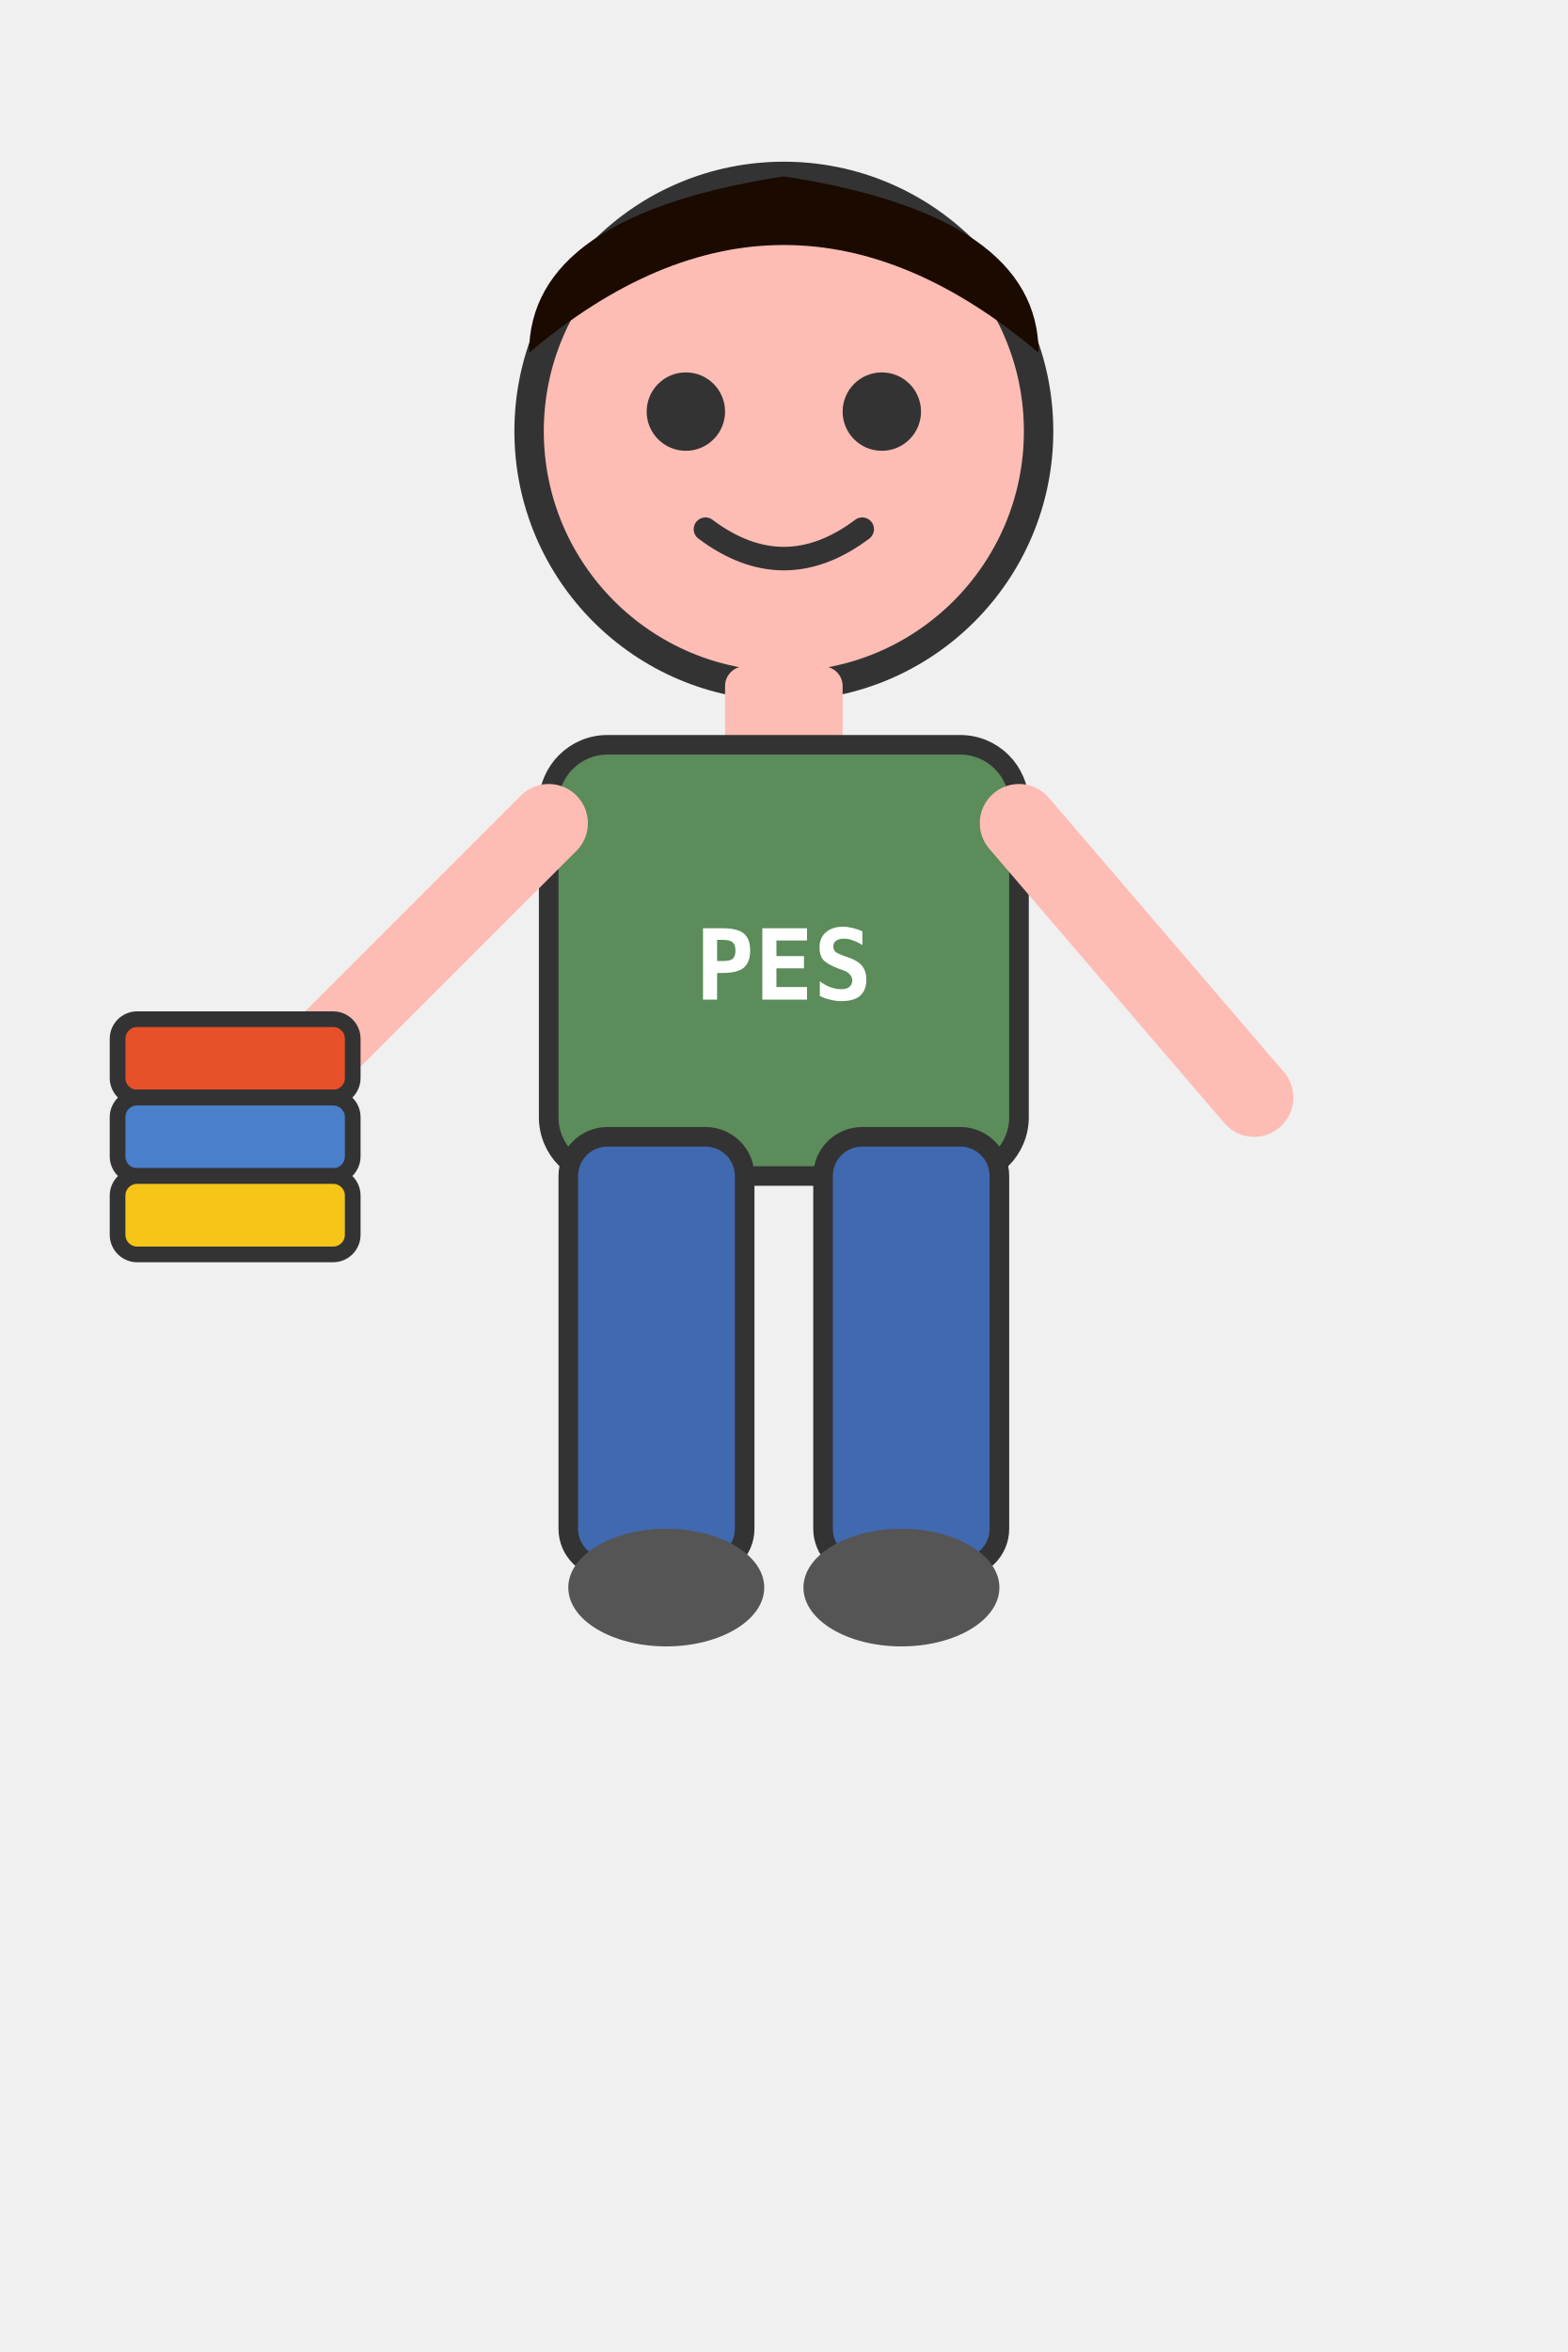
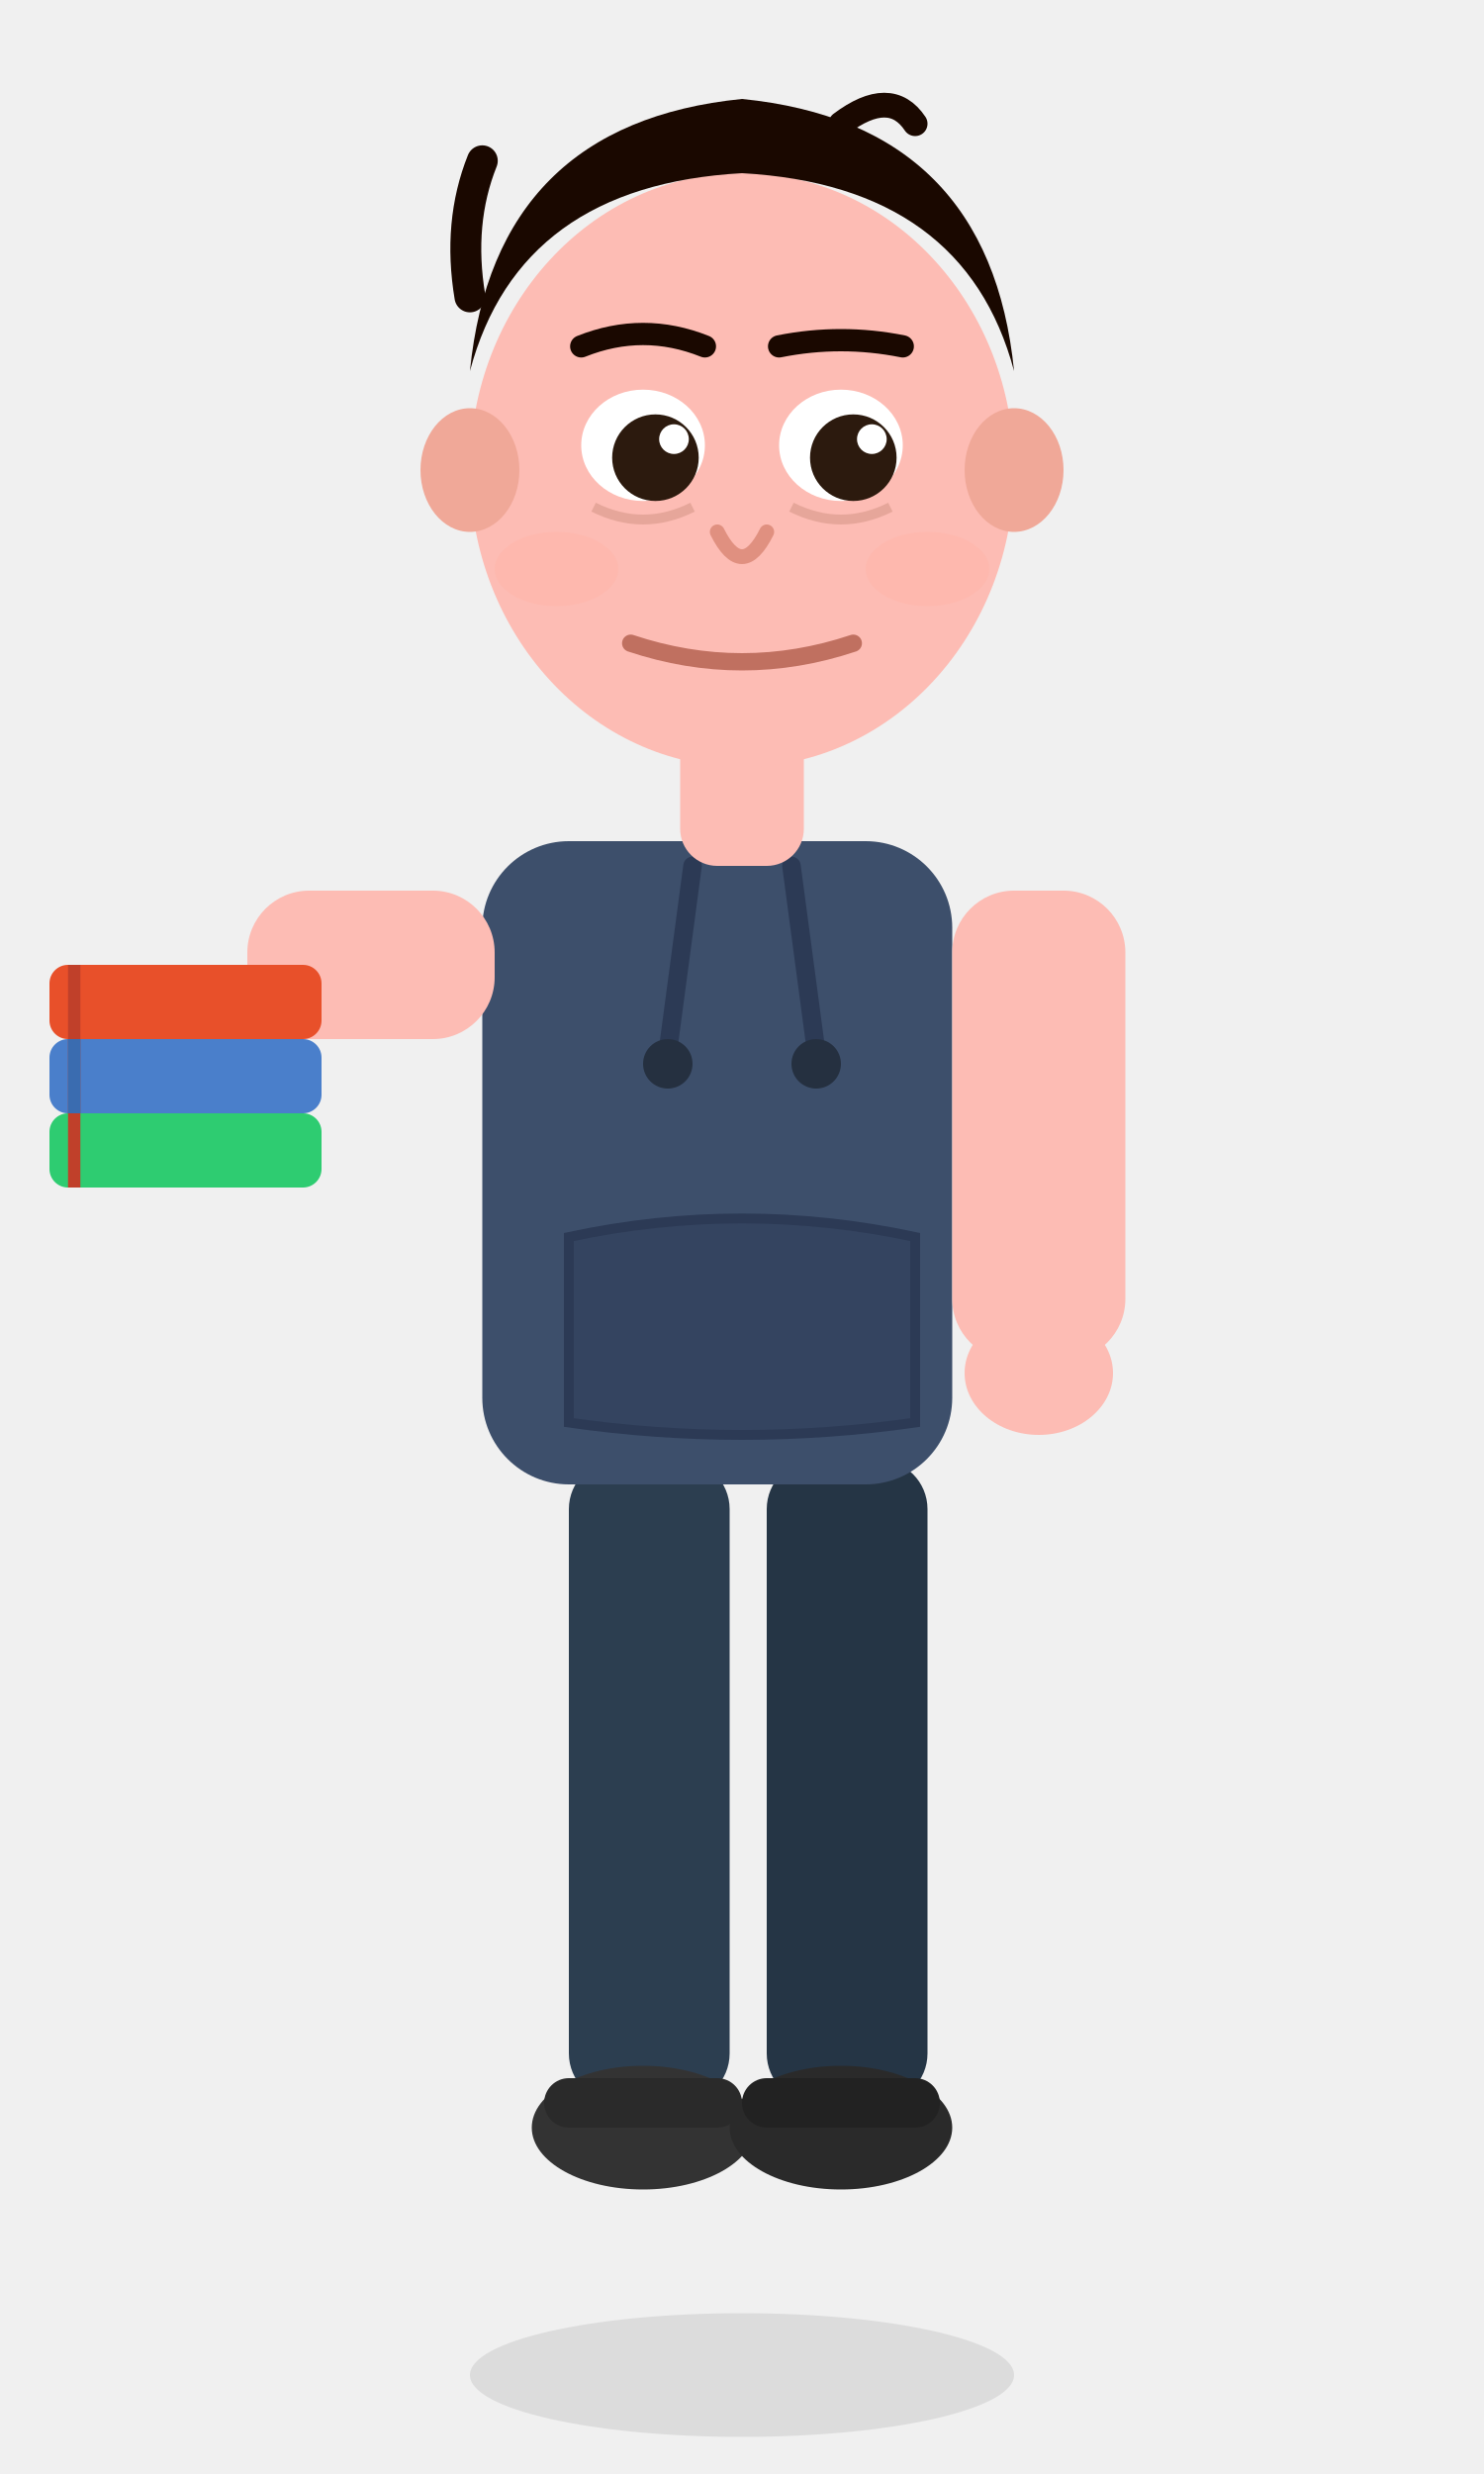
- <svg xmlns="http://www.w3.org/2000/svg" viewBox="0 0 80 120" width="80" height="120">
-   <circle cx="40" cy="22" r="13" fill="#FDBCB4" stroke="#333" stroke-width="1.5" />
-   <path d="M27 18 Q40 7 53 18 Q53 11 40 9 Q27 11 27 18Z" fill="#1A0A00" />
-   <circle cx="35" cy="21" r="2" fill="#333" />
-   <circle cx="45" cy="21" r="2" fill="#333" />
-   <path d="M36 27 Q40 30 44 27" stroke="#333" stroke-width="1.2" fill="none" stroke-linecap="round" />
-   <rect x="37" y="34" width="6" height="5" rx="1" fill="#FDBCB4" />
-   <rect x="28" y="38" width="24" height="22" rx="3" fill="#5B8C5A" stroke="#333" stroke-width="1" />
-   <text x="40" y="51" font-size="5" text-anchor="middle" fill="white" font-family="monospace" font-weight="bold">PES</text>
-   <rect x="29" y="58" width="9" height="22" rx="2" fill="#4169B0" stroke="#333" stroke-width="1" />
-   <rect x="42" y="58" width="9" height="22" rx="2" fill="#4169B0" stroke="#333" stroke-width="1" />
-   <ellipse cx="34" cy="81" rx="5" ry="3" fill="#555" />
-   <ellipse cx="46" cy="81" rx="5" ry="3" fill="#555" />
-   <line x1="28" y1="42" x2="16" y2="54" stroke="#FDBCB4" stroke-width="4" stroke-linecap="round" />
-   <line x1="52" y1="42" x2="64" y2="56" stroke="#FDBCB4" stroke-width="4" stroke-linecap="round" />
-   <rect x="6" y="52" width="12" height="4" rx="1" fill="#E8502A" stroke="#333" stroke-width="0.8" />
-   <rect x="6" y="56" width="12" height="4" rx="1" fill="#4A7FCB" stroke="#333" stroke-width="0.8" />
-   <rect x="6" y="60" width="12" height="4" rx="1" fill="#F5C518" stroke="#333" stroke-width="0.8" />
+ <svg xmlns="http://www.w3.org/2000/svg" viewBox="0 0 120 200" width="90" height="150">
+   <ellipse cx="60" cy="192" rx="22" ry="5" fill="#00000015" />
+   <rect x="46" y="118" width="13" height="52" rx="4" fill="#2C3E50" />
+   <rect x="62" y="118" width="13" height="52" rx="4" fill="#253545" />
+   <ellipse cx="52" cy="172" rx="9" ry="5" fill="#333" />
+   <ellipse cx="68" cy="172" rx="9" ry="5" fill="#2A2A2A" />
+   <rect x="44" y="168" width="16" height="4" rx="2" fill="#2A2A2A" />
+   <rect x="60" y="168" width="16" height="4" rx="2" fill="#222" />
+   <rect x="39" y="68" width="38" height="52" rx="7" fill="#3D4F6B" />
+   <path d="M46 100 Q60 97 74 100 L74 115 Q60 117 46 115Z" fill="#344460" stroke="#2C3A55" stroke-width="0.8" />
+   <line x1="56" y1="70" x2="54" y2="85" stroke="#2C3A55" stroke-width="1.5" stroke-linecap="round" />
+   <line x1="64" y1="70" x2="66" y2="85" stroke="#2C3A55" stroke-width="1.5" stroke-linecap="round" />
+   <circle cx="54" cy="86" r="2" fill="#253040" />
+   <circle cx="66" cy="86" r="2" fill="#253040" />
+   <rect x="20" y="72" width="20" height="12" rx="5" fill="#FDBCB4" />
+   <rect x="4" y="78" width="22" height="6" rx="1.5" fill="#E8502A" />
+   <rect x="4" y="84" width="22" height="6" rx="1.5" fill="#4A7FCB" />
+   <rect x="4" y="90" width="22" height="6" rx="1.5" fill="#2ECC71" />
+   <line x1="6" y1="78" x2="6" y2="96" stroke="#C0402A" stroke-width="1" />
+   <line x1="6" y1="84" x2="6" y2="90" stroke="#3A6CB0" stroke-width="1" />
+   <rect x="77" y="72" width="14" height="38" rx="5" fill="#FDBCB4" />
+   <ellipse cx="84" cy="111" rx="6" ry="5" fill="#FDBCB4" />
+   <rect x="55" y="55" width="10" height="15" rx="3" fill="#FDBCB4" />
+   <ellipse cx="60" cy="38" rx="22" ry="24" fill="#FDBCB4" />
+   <path d="M38 30 Q40 10 60 8 Q80 10 82 30 Q78 15 60 14 Q42 15 38 30Z" fill="#1A0800" />
+   <path d="M38 24 Q37 18 39 13" stroke="#1A0800" stroke-width="2.5" fill="none" stroke-linecap="round" />
+   <path d="M68 10 Q72 7 74 10" stroke="#1A0800" stroke-width="2" fill="none" stroke-linecap="round" />
+   <ellipse cx="38" cy="38" rx="4" ry="5" fill="#F0A898" />
+   <ellipse cx="82" cy="38" rx="4" ry="5" fill="#F0A898" />
+   <ellipse cx="52" cy="36" rx="5" ry="4.5" fill="white" />
+   <ellipse cx="68" cy="36" rx="5" ry="4.5" fill="white" />
+   <circle cx="53" cy="37" r="3.5" fill="#2C1A0E" />
+   <circle cx="69" cy="37" r="3.5" fill="#2C1A0E" />
+   <circle cx="54.5" cy="35.5" r="1.2" fill="white" />
+   <circle cx="70.5" cy="35.5" r="1.2" fill="white" />
+   <path d="M48 41 Q52 43 56 41" stroke="#D09080" stroke-width="0.8" fill="none" opacity="0.5" />
+   <path d="M64 41 Q68 43 72 41" stroke="#D09080" stroke-width="0.8" fill="none" opacity="0.5" />
+   <path d="M47 28 Q52 26 57 28" stroke="#1A0800" stroke-width="1.8" fill="none" stroke-linecap="round" />
+   <path d="M63 28 Q68 27 73 28" stroke="#1A0800" stroke-width="1.8" fill="none" stroke-linecap="round" />
+   <path d="M58 43 Q60 47 62 43" stroke="#E09080" stroke-width="1.2" fill="none" stroke-linecap="round" />
+   <path d="M51 52 Q60 55 69 52" stroke="#C07060" stroke-width="1.4" fill="none" stroke-linecap="round" />
+   <ellipse cx="45" cy="46" rx="5" ry="3" fill="#FFB0A0" opacity="0.3" />
+   <ellipse cx="75" cy="46" rx="5" ry="3" fill="#FFB0A0" opacity="0.3" />
</svg>
